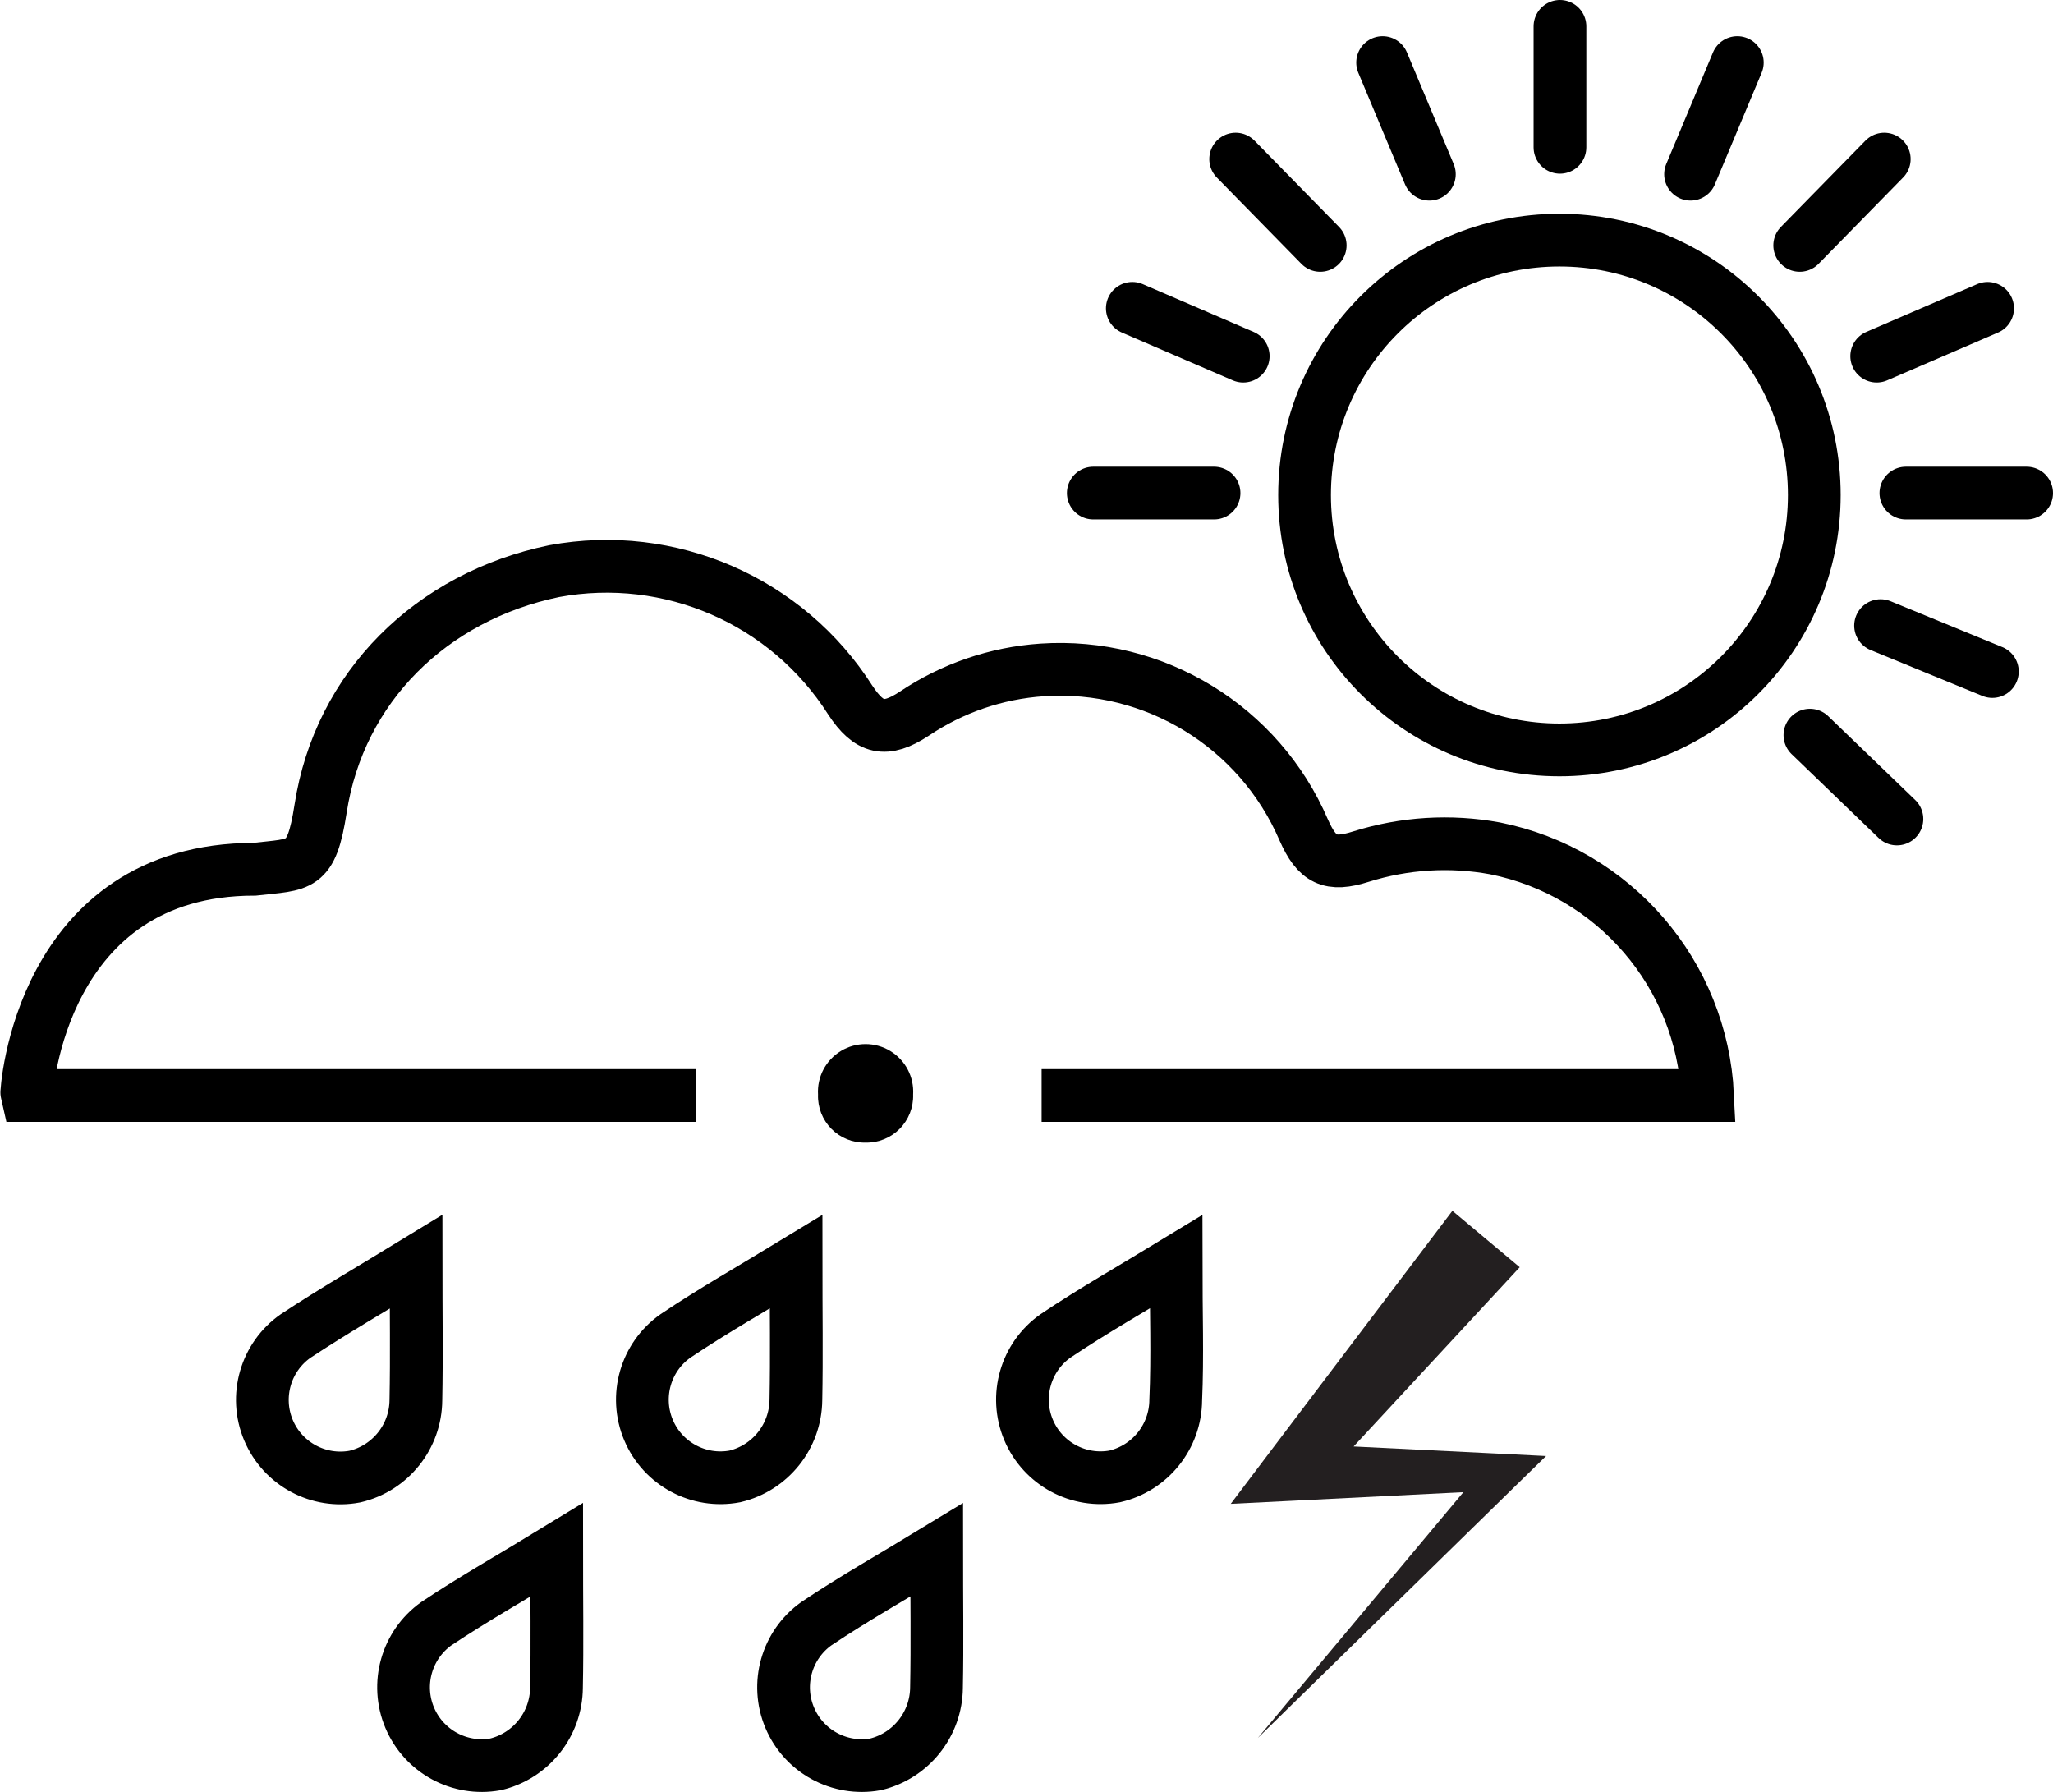
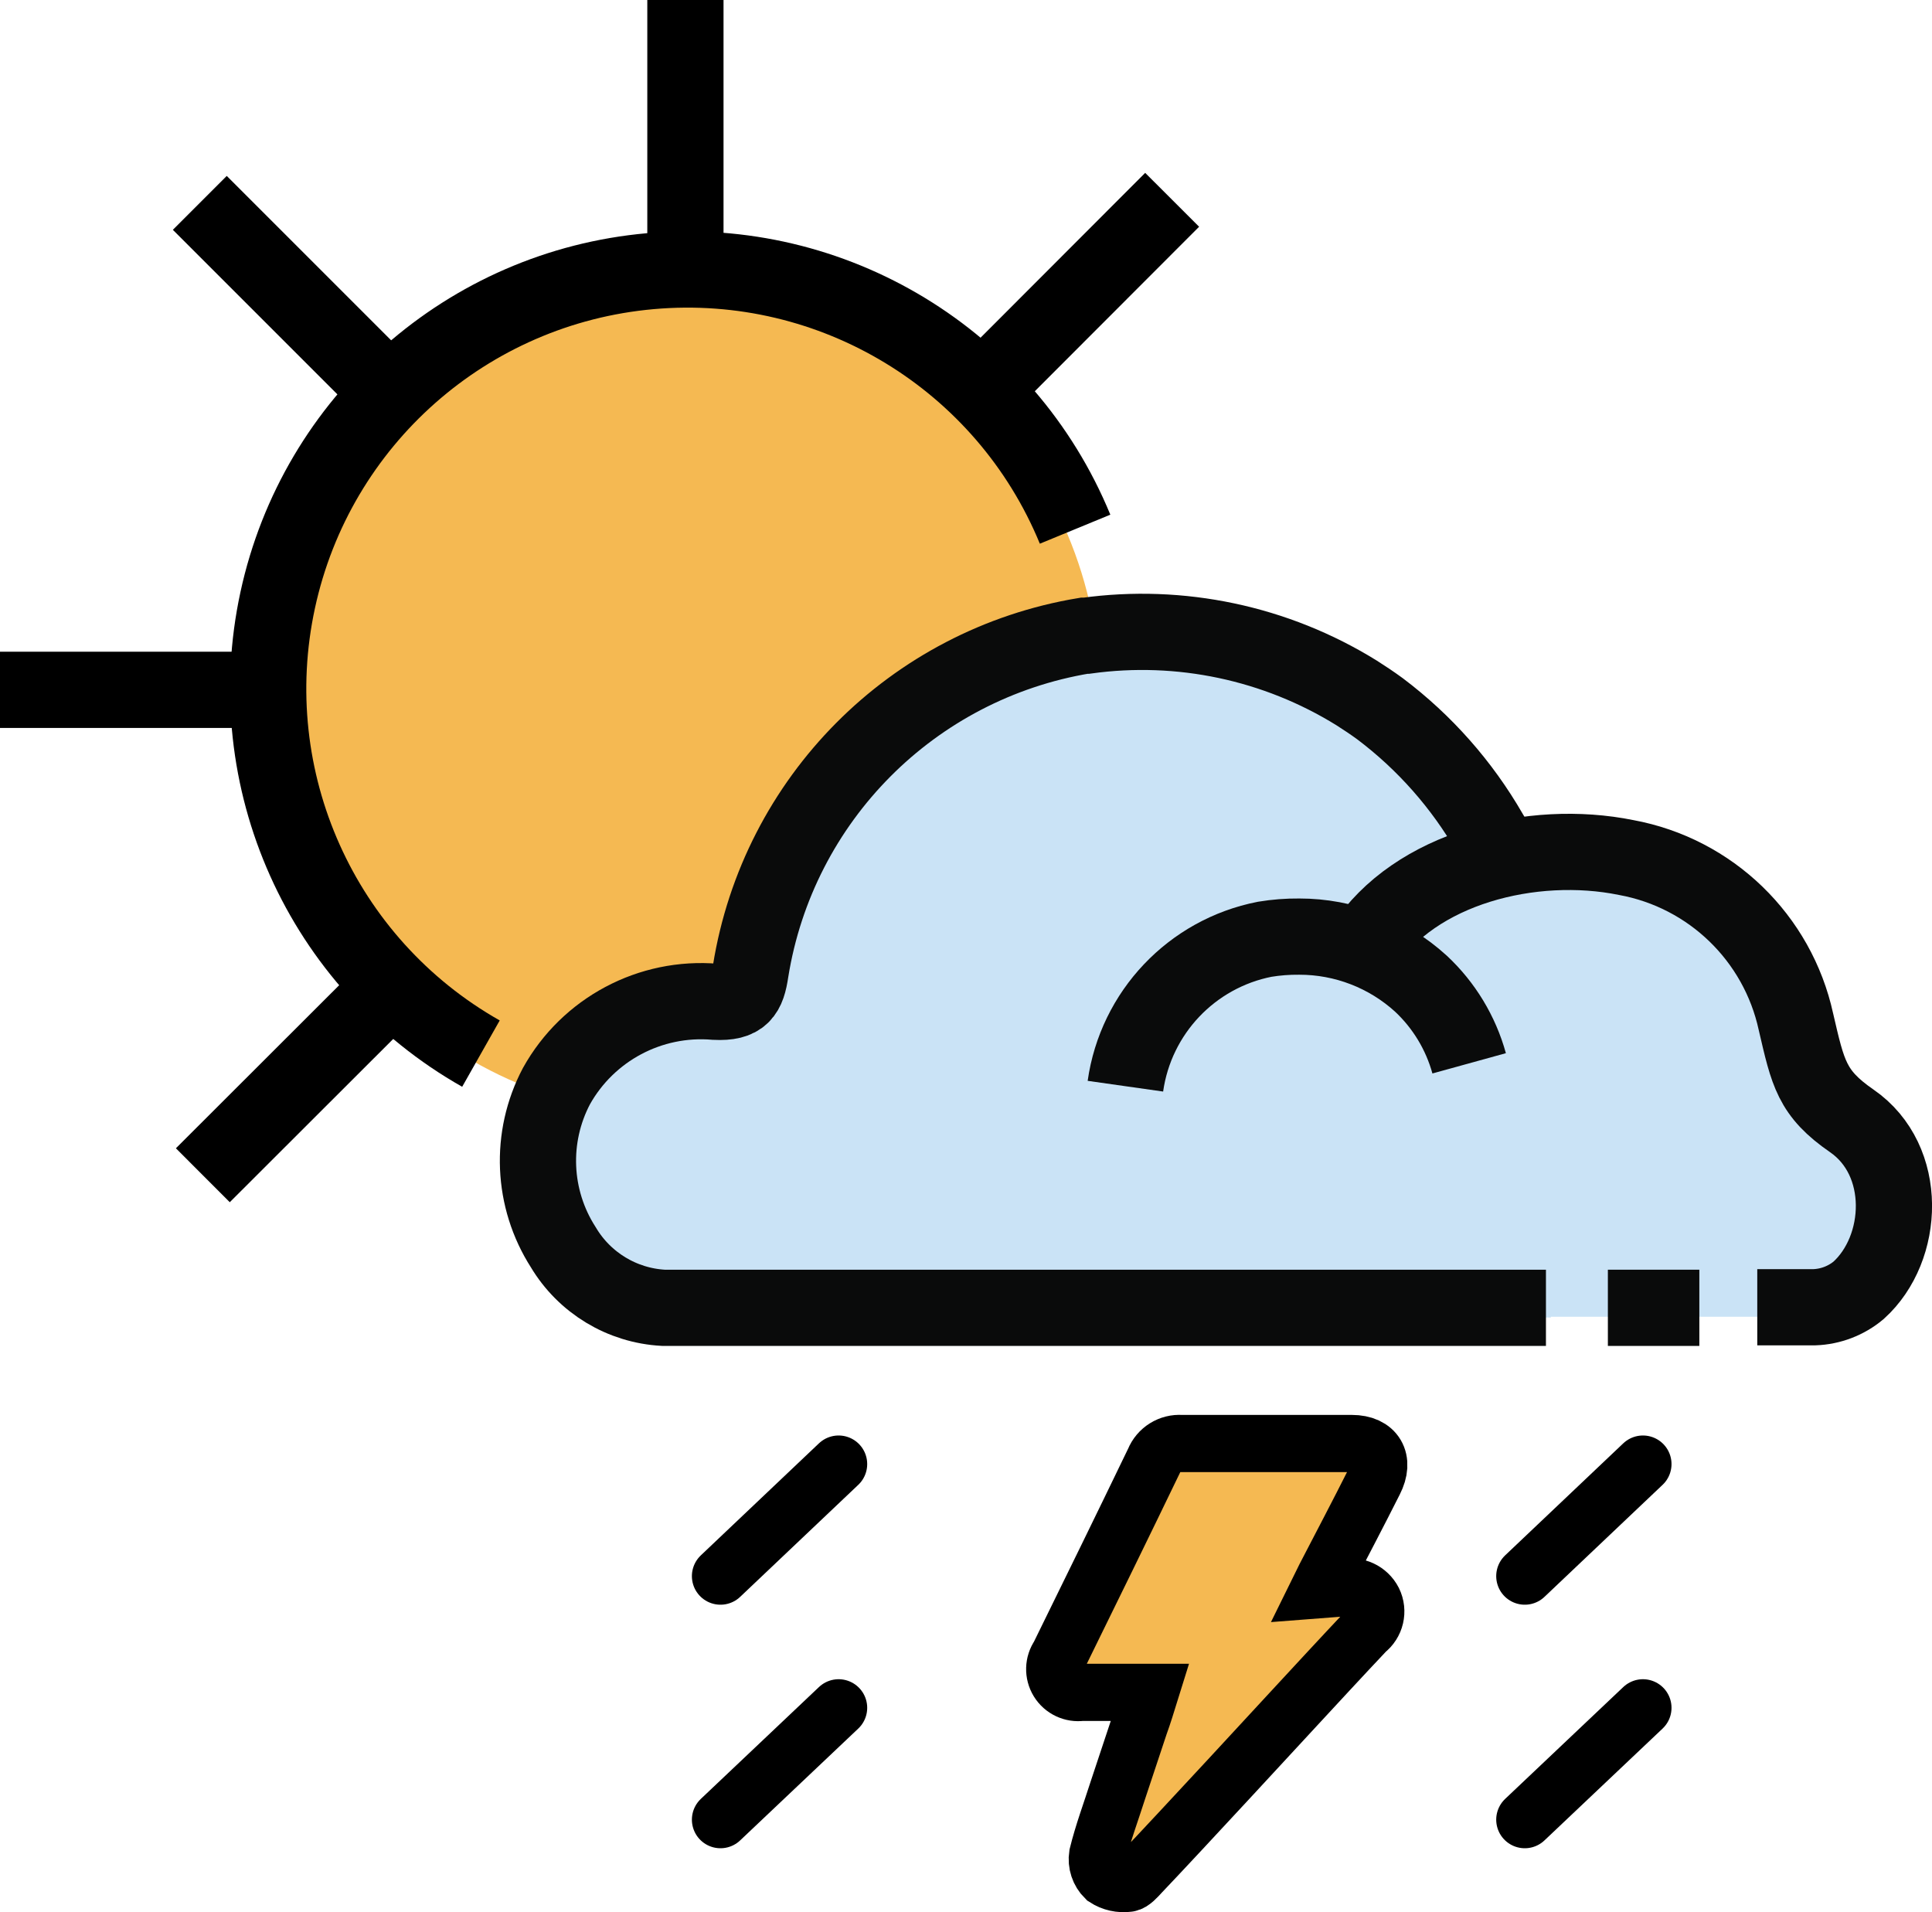
- <svg xmlns="http://www.w3.org/2000/svg" viewBox="0 0 116.8 101.94">
+ <svg xmlns="http://www.w3.org/2000/svg" viewBox="0 0 101.39 100.33">
  <defs>
-     <style>.cls-1,.cls-2{fill:none;stroke:#000;stroke-miterlimit:10;stroke-width:3px}.cls-2{stroke-linecap:round}</style>
+     <style>.cls-1{fill:#f5b952;}.cls-2{fill:#cae3f6;}.cls-3,.cls-4,.cls-5,.cls-6,.cls-7{fill:none;stroke-miterlimit:10;}.cls-3,.cls-4,.cls-5,.cls-6{stroke:#000;}.cls-3,.cls-4{stroke-width:3px;}.cls-4{stroke-linecap:round;}.cls-5,.cls-6,.cls-7{stroke-width:4px;}.cls-6{stroke-linecap:square;}.cls-7{stroke:#0a0b0b;}</style>
  </defs>
  <g id="Layer_2" data-name="Layer 2">
    <g id="Layer_1-2" data-name="Layer 1">
-       <path class="cls-1" d="M59.26 62.32h37.89a15.07 15.07 0 0 0-12.1-14.06 15.87 15.87 0 0 0-7.62.47c-1.76.56-2.5.2-3.26-1.52a15.1 15.1 0 0 0-14.88-9.1 14.82 14.82 0 0 0-7.29 2.5c-1.62 1.06-2.55.86-3.63-.79a16.43 16.43 0 0 0-16.84-7.33c-7 1.45-12.22 6.59-13.29 13.51-.53 3.41-1.13 3.15-3.77 3.45-12.16 0-13 12.68-12.95 12.87h38.09" />
-       <path d="M49.24 65a2.64 2.64 0 0 1-2.7-2.73 2.71 2.71 0 1 1 5.41 0A2.65 2.65 0 0 1 49.24 65Z" />
-       <path class="cls-2" d="M69.07 28.05H62.2M75.11 13.96 70.3 9.05M81.32 9.91l-2.66-6.35M70.73 20.26l-6.31-2.72" />
-       <path class="cls-1" d="M88.72 42.66a14.49 14.49 0 0 0 0-29 14.49 14.49 0 1 0 0 29Z" />
-       <path class="cls-2" d="M108.43 28.05h6.87M88.75 8.38V1.5M102.97 41.82l4.95 4.77M102.39 13.96l4.81-4.91M106.99 35.59l6.36 2.61M96.18 9.91l2.66-6.35M106.77 20.26l6.31-2.72" />
-       <path class="cls-1" d="M23.67 71.78C21.2 73.29 19 74.56 16.82 76a4.44 4.44 0 0 0 3.37 8 4.5 4.5 0 0 0 3.47-4.35c.05-2.5.01-4.97.01-7.87ZM45.29 71.78c-2.48 1.51-4.72 2.78-6.85 4.21a4.44 4.44 0 0 0 3.37 8 4.52 4.52 0 0 0 3.47-4.35c.05-2.49.01-4.96.01-7.86ZM66.91 71.78c-2.48 1.51-4.72 2.78-6.85 4.21a4.44 4.44 0 0 0 3.36 8 4.49 4.49 0 0 0 3.47-4.35c.11-2.49.02-4.96.02-7.86ZM31.67 88.17c-2.47 1.51-4.71 2.77-6.85 4.2a4.45 4.45 0 0 0 3.37 8A4.52 4.52 0 0 0 31.66 96c.05-2.47.01-4.94.01-7.83ZM53.29 88.17c-2.48 1.51-4.72 2.77-6.85 4.2a4.45 4.45 0 0 0 3.37 8A4.53 4.53 0 0 0 53.28 96c.05-2.47.01-4.94.01-7.83Z" />
-       <path style="fill:#231f20" d="m86.46 72.09-11.77 12.7-1.25-2.68 12.12.6 2.4.12-1.65 1.61-14.75 14.43L84.8 83.04l.76 1.73-12.12.61-3.42.17 2.16-2.86 10.45-13.81 3.83 3.21z" />
+       <path class="cls-1" d="M59.25,98.43c1.92-2,7.83-8.42,7.83-8.42h0c1.36-1.47,2.67-2.89,4-4.3a1.29,1.29,0,0,0,.39-1.57A1.34,1.34,0,0,0,70,83.45c-.43,0-.86.07-1.38.11.14-.28.23-.48.33-.67l2.59-5c.58-1.13.06-2-1.18-2-3,0-6,0-8.95,0a1.41,1.41,0,0,0-1.42.89c-1.66,3.41-3.33,6.83-5,10.24A1.24,1.24,0,0,0,56.17,89h3.6c-.19.61-.35,1.17-.56,1.72L58.11,94c-.4,1.22-.82,2.34-1.1,3.48a1.44,1.44,0,0,0,.34,1.17,1.77,1.77,0,0,0,1.2.27C58.8,98.94,59.05,98.65,59.25,98.43Z" />
+       <path class="cls-1" d="M35.74,14.58a22,22,0,1,0,22,22A22,22,0,0,0,35.74,14.58Z" />
+       <path class="cls-2" d="M81.39,69.14H35a6.57,6.57,0,0,1-5.27-3.24,8.54,8.54,0,0,1,8-13.12c1.4.07,1.69-.45,1.86-1.63A21.44,21.44,0,0,1,57.12,33.3l.11,0a21,21,0,0,1,14.2,3.06c.42.25.83.54,1.25.85a22.12,22.12,0,0,1,5.75,6.61L79.1,45" />
+       <path class="cls-2" d="M59.29,57.27a9.25,9.25,0,0,1,7.32-7.84,10.54,10.54,0,0,1,1.81-.14,9.41,9.41,0,0,1,6.4,2.51,9.11,9.11,0,0,1,2.53,4.3" />
+       <path class="cls-2" d="M71.81,49.87c2.69-4.2,8.86-5.74,13.79-4.71a11.26,11.26,0,0,1,8.92,8.75c.63,2.76.83,3.81,2.93,5.29,3,2.1,2.78,6.8.36,9a3.78,3.78,0,0,1-2.32.9h-16" />
+       <line class="cls-2" x1="84.64" y1="69.13" x2="89.44" y2="69.13" />
+       <path class="cls-3" d="M59.87,98.3c1.91-2,7.83-8.42,7.83-8.42h0c1.36-1.47,2.67-2.89,4-4.3A1.28,1.28,0,0,0,72.07,84a1.33,1.33,0,0,0-1.48-.69c-.43.05-.87.07-1.38.11l.33-.67c.86-1.66,1.73-3.31,2.58-5,.58-1.13.07-2-1.18-2-3,0-6,0-8.94,0a1.43,1.43,0,0,0-1.43.89c-1.65,3.42-3.32,6.83-5,10.25a1.23,1.23,0,0,0,1.18,1.92h3.61c-.19.61-.36,1.17-.56,1.72l-1.11,3.34c-.39,1.22-.81,2.34-1.09,3.48A1.4,1.4,0,0,0,58,98.56a1.79,1.79,0,0,0,1.21.27C59.41,98.81,59.67,98.52,59.87,98.3Z" />
+       <line class="cls-4" x1="86.22" y1="89.62" x2="80.02" y2="95.49" />
+       <line class="cls-4" x1="44.01" y1="89.62" x2="37.81" y2="95.49" />
+       <line class="cls-4" x1="86.22" y1="76.83" x2="80.02" y2="82.71" />
+       <line class="cls-4" x1="44.01" y1="76.83" x2="37.81" y2="82.71" />
+       <path class="cls-5" d="M56.42,27.77A22,22,0,1,0,25.24,55.29" />
+       <line class="cls-6" x1="35.97" y1="14.01" x2="35.97" y2="2" />
+       <line class="cls-6" x1="14.01" y1="36.2" x2="2" y2="36.2" />
+       <line class="cls-6" x1="20.4" y1="20.56" x2="11.9" y2="12.06" />
+       <line class="cls-6" x1="51.61" y1="20.4" x2="60.1" y2="11.9" />
+       <line class="cls-6" x1="20.56" y1="51.77" x2="12.06" y2="60.26" />
+       <path class="cls-7" d="M81.13,68.63H34.82a6.53,6.53,0,0,1-5.26-3.18A8.4,8.4,0,0,1,29.2,57a8.69,8.69,0,0,1,8.33-4.43c1.4.07,1.69-.44,1.86-1.6A21.26,21.26,0,0,1,56.9,33.36l.11,0a21.37,21.37,0,0,1,14.18,3c.41.26.83.54,1.24.84a21.74,21.74,0,0,1,5.75,6.51l.67,1.13" />
+       <path class="cls-7" d="M59.06,57a9.17,9.17,0,0,1,7.31-7.71,10.54,10.54,0,0,1,1.81-.14,9.47,9.47,0,0,1,6.39,2.47A9,9,0,0,1,77.1,55.8" />
+       <path class="cls-7" d="M71.57,49.67C74.25,45.54,80.41,44,85.34,45a11.19,11.19,0,0,1,8.91,8.62c.63,2.71.83,3.75,2.93,5.2,3,2.07,2.78,6.7.36,8.89a3.83,3.83,0,0,1-2.32.89h-3" />
+       <line class="cls-7" x1="84.38" y1="68.63" x2="89.18" y2="68.63" />
    </g>
  </g>
</svg>
